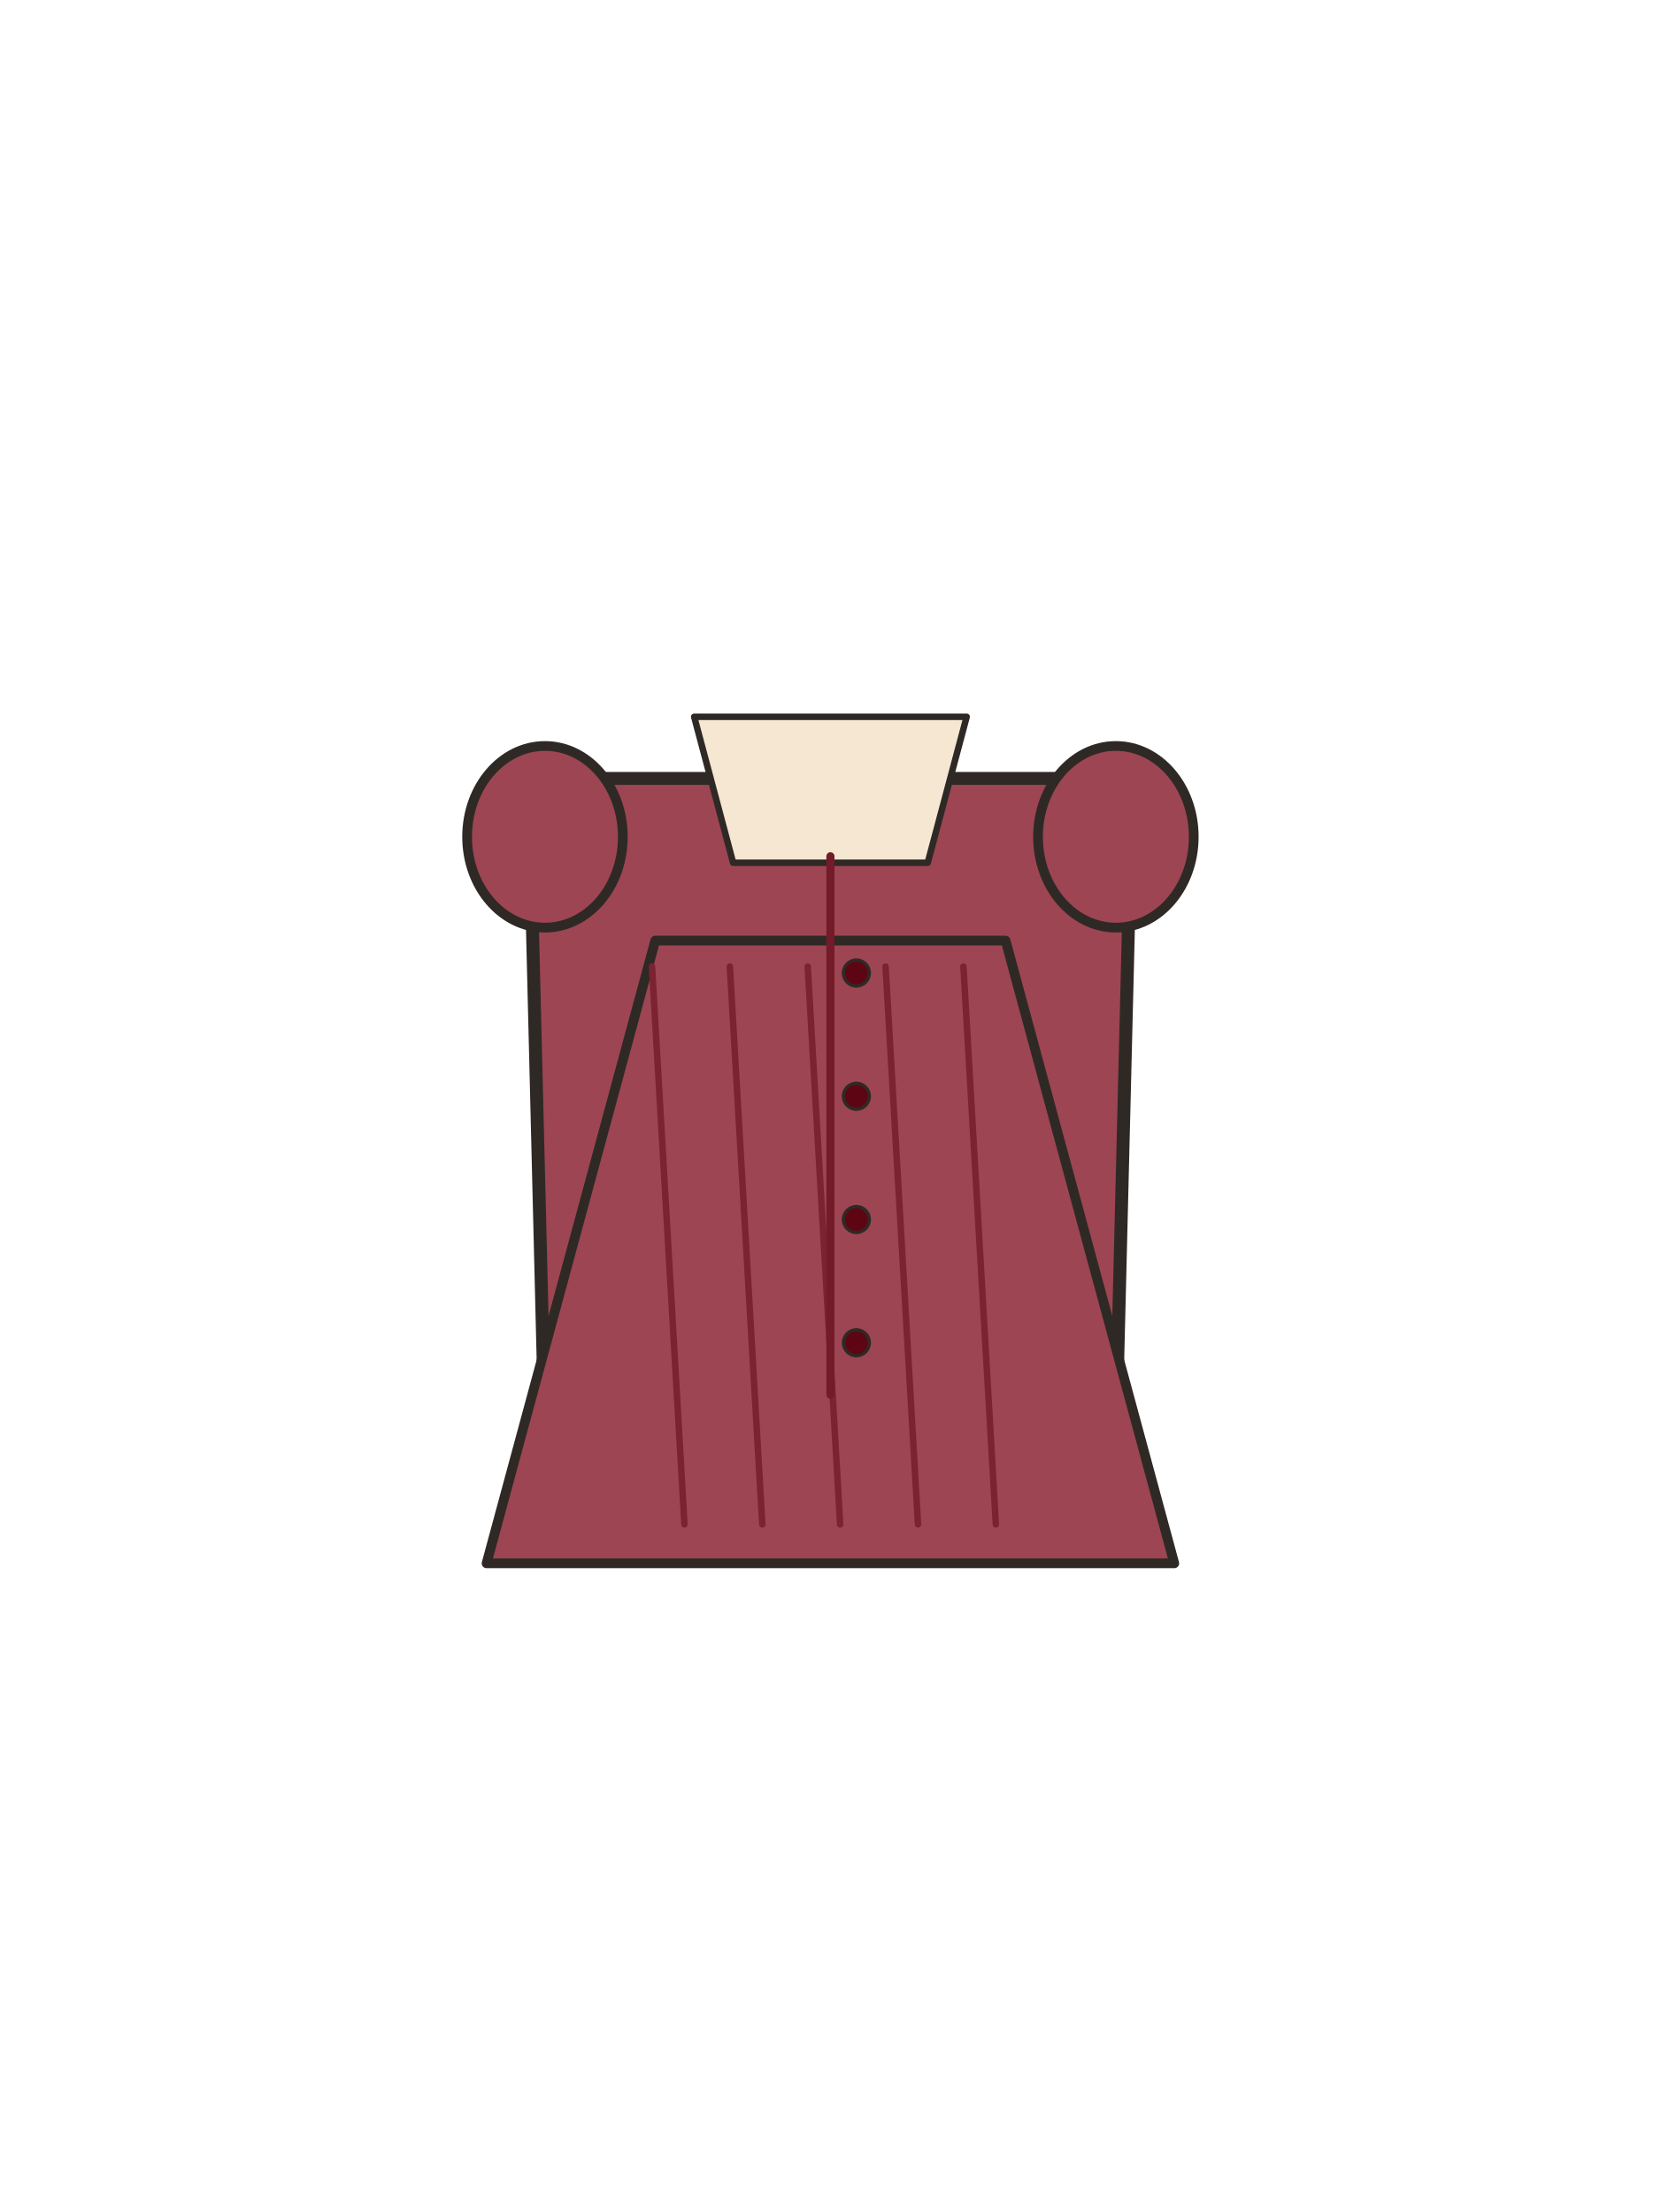
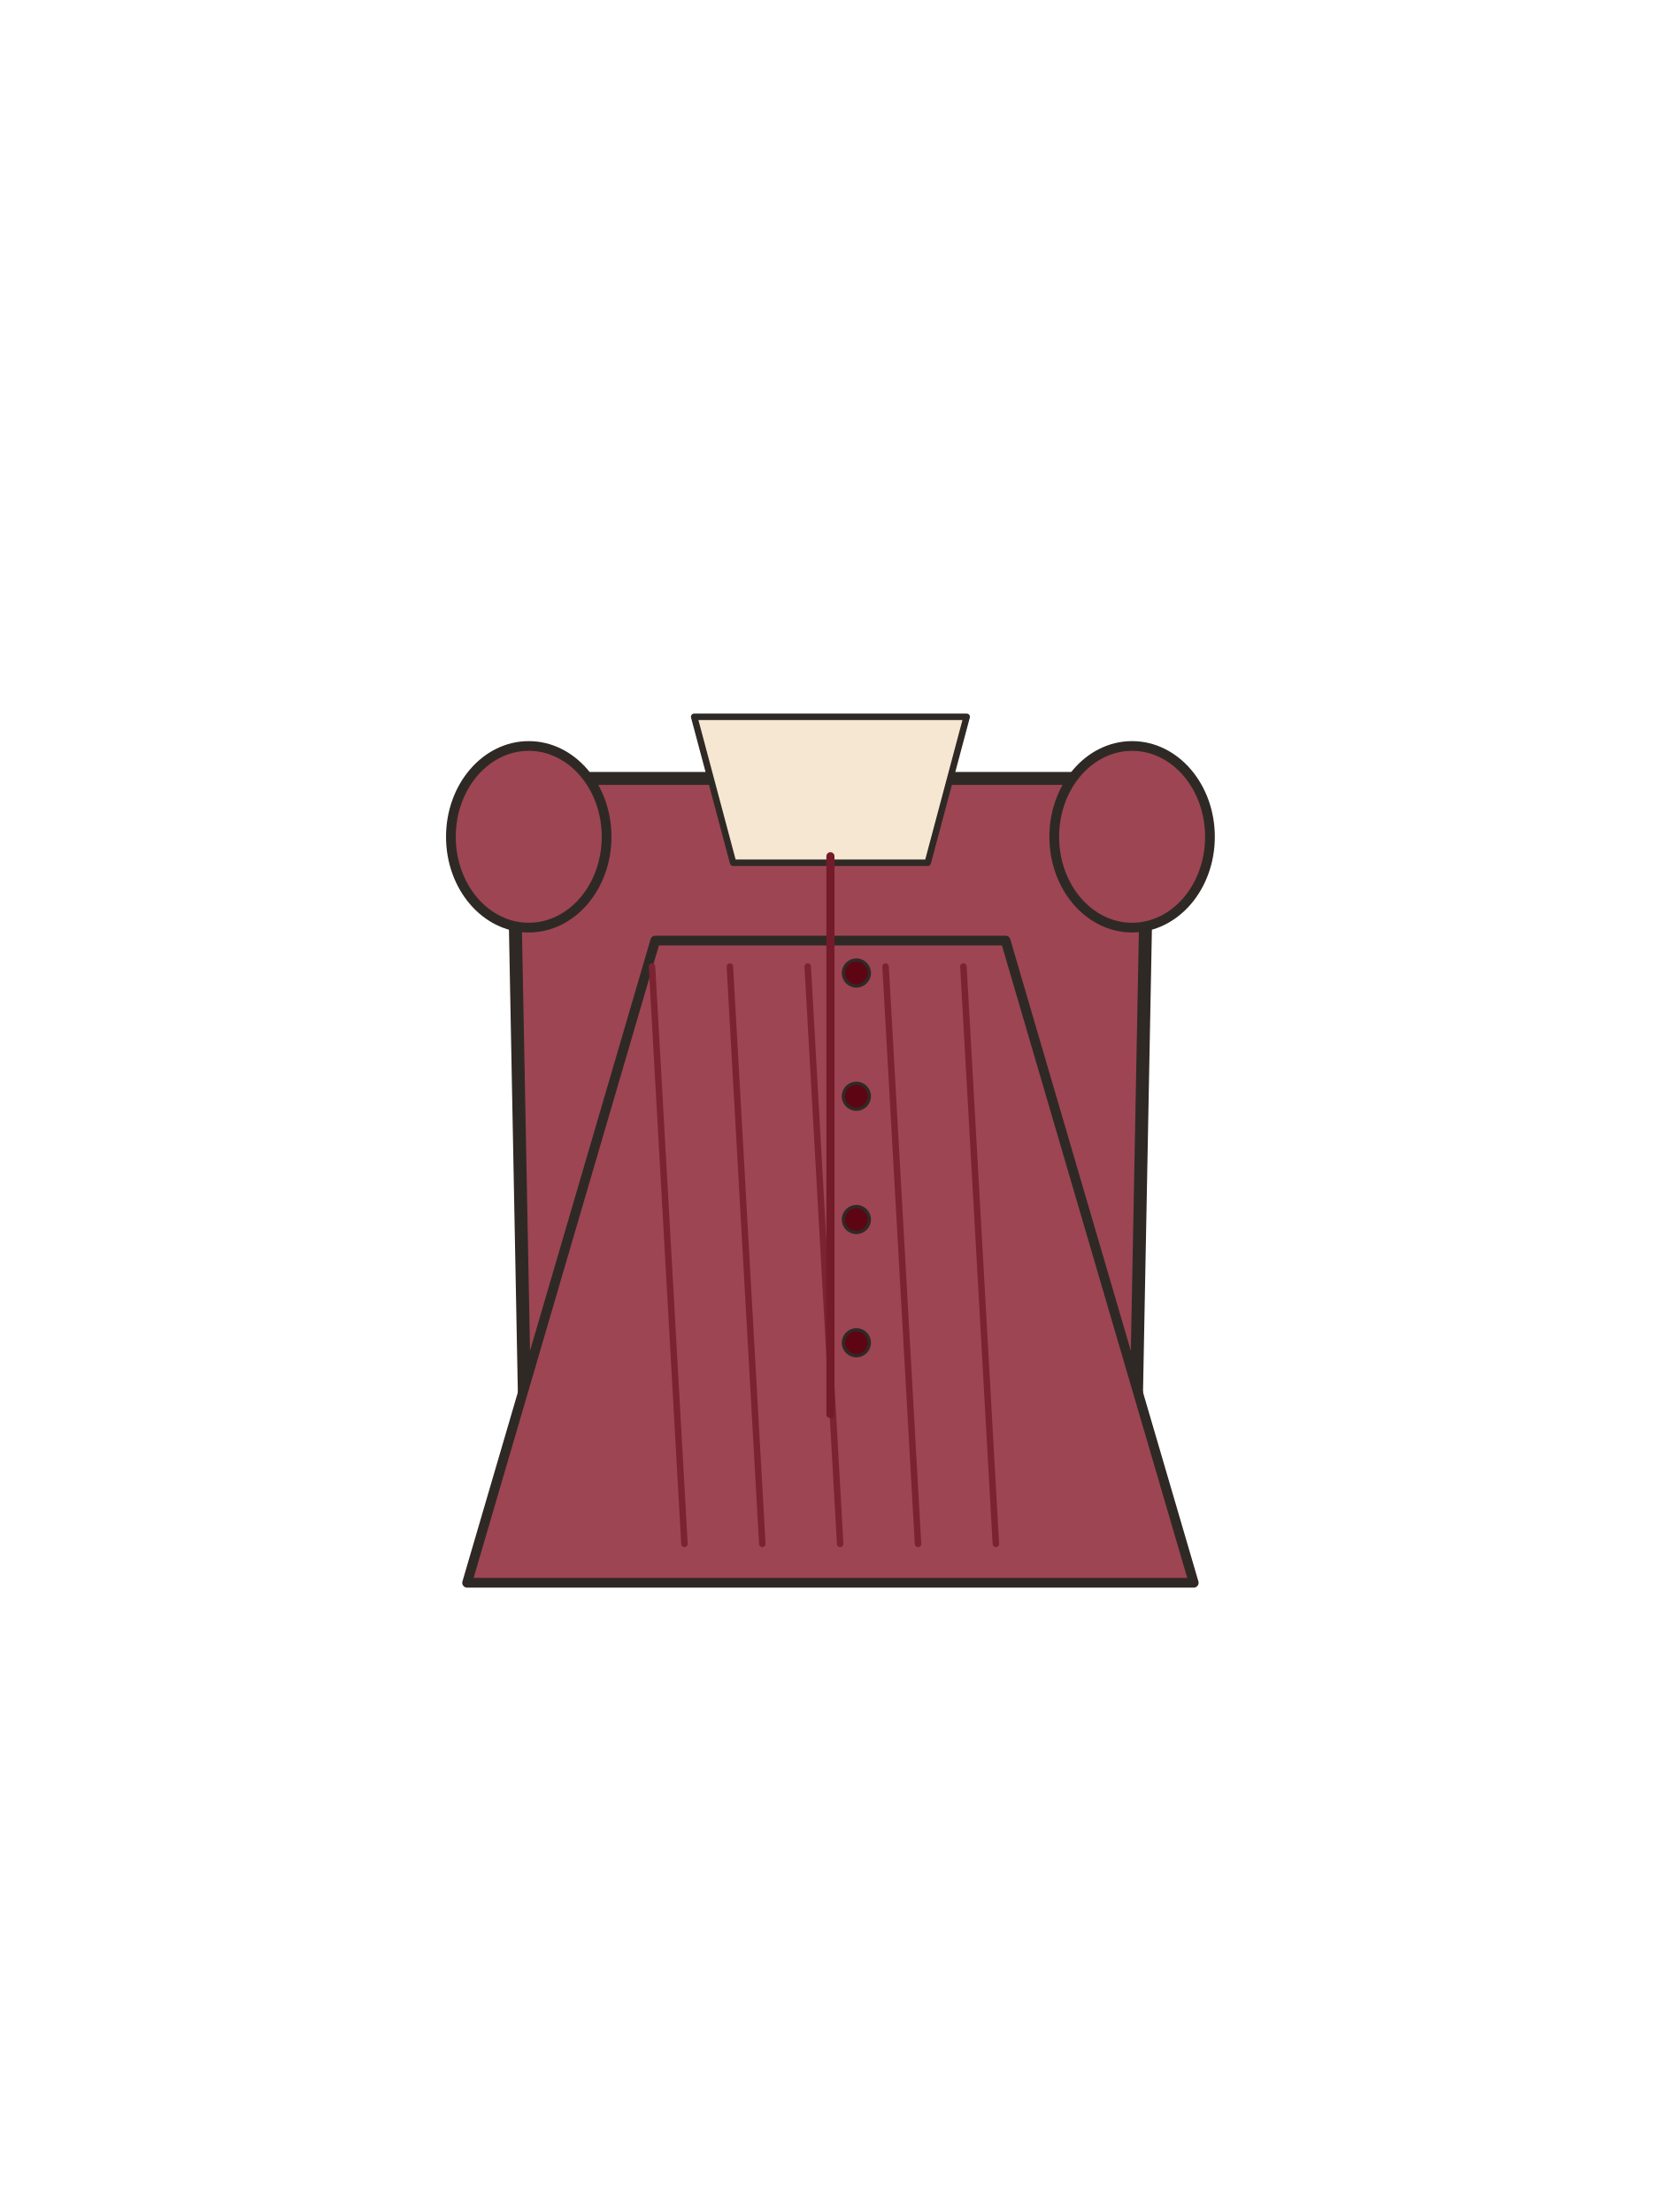
<svg xmlns="http://www.w3.org/2000/svg" baseProfile="full" height="682" version="1.1" viewBox="0 0 512 682" width="512">
  <defs />
-   <polygon fill="#9d4553" points="163.0,240 349.0,240 344.0,442 168.0,442" stroke="#2f2925" stroke-linecap="round" stroke-linejoin="round" stroke-width="4" />
-   <ellipse cx="168.0" cy="258" fill="#9d4553" rx="24" ry="28" stroke="#2f2925" stroke-width="3" />
-   <ellipse cx="344.0" cy="258" fill="#9d4553" rx="24" ry="28" stroke="#2f2925" stroke-width="3" />
+   <polygon fill="#9d4553" points="158.0,240 354.0,240 350.0,448 162.0,448" stroke="#2f2925" stroke-linecap="round" stroke-linejoin="round" stroke-width="4" />
+   <path d="M 180.0 376 Q 256 412 332.0 376" fill="none" stroke="#c36b79" stroke-linecap="round" stroke-linejoin="round" stroke-width="4" />
+   <path d="M 170.0 412 Q 256 441 342.0 412" fill="none" stroke="#812937" stroke-linecap="round" stroke-linejoin="round" stroke-width="2" />
+   <ellipse cx="163.0" cy="258" fill="#9d4553" rx="24" ry="28" stroke="#2f2925" stroke-width="3" />
+   <ellipse cx="349.0" cy="258" fill="#9d4553" rx="24" ry="28" stroke="#2f2925" stroke-width="3" />
  <polygon fill="#f6e7d2" points="214,221 298,221 286,266 226,266" stroke="#2f2925" stroke-linecap="round" stroke-linejoin="round" stroke-width="2" />
-   <polygon fill="#9d4553" points="202,290 310,290 362.0,482 150.0,482" stroke="#2f2925" stroke-linecap="round" stroke-linejoin="round" stroke-width="3" />
-   <line stroke="#7b2331" stroke-linecap="round" stroke-width="2" x1="201" x2="211" y1="298" y2="470" />
-   <line stroke="#7b2331" stroke-linecap="round" stroke-width="2" x1="225" x2="235" y1="298" y2="470" />
-   <line stroke="#7b2331" stroke-linecap="round" stroke-width="2" x1="249" x2="259" y1="298" y2="470" />
-   <line stroke="#7b2331" stroke-linecap="round" stroke-width="2" x1="273" x2="283" y1="298" y2="470" />
-   <line stroke="#7b2331" stroke-linecap="round" stroke-width="2" x1="297" x2="307" y1="298" y2="470" />
-   <line stroke="#731b29" stroke-linecap="round" stroke-width="2.5" x1="256" x2="256" y1="264" y2="430" />
+   <polygon fill="#9d4553" points="202,290 310,290 368.0,488 144.0,488" stroke="#2f2925" stroke-linecap="round" stroke-linejoin="round" stroke-width="3" />
+   <line stroke="#7b2331" stroke-linecap="round" stroke-width="2" x1="201" x2="211" y1="298" y2="476" />
+   <line stroke="#7b2331" stroke-linecap="round" stroke-width="2" x1="225" x2="235" y1="298" y2="476" />
+   <line stroke="#7b2331" stroke-linecap="round" stroke-width="2" x1="249" x2="259" y1="298" y2="476" />
+   <line stroke="#7b2331" stroke-linecap="round" stroke-width="2" x1="273" x2="283" y1="298" y2="476" />
+   <line stroke="#7b2331" stroke-linecap="round" stroke-width="2" x1="297" x2="307" y1="298" y2="476" />
+   <line stroke="#731b29" stroke-linecap="round" stroke-width="2.5" x1="256" x2="256" y1="264" y2="436" />
  <circle cx="264" cy="300" fill="#5d0513" r="4" stroke="#2f2925" stroke-width="1" />
  <circle cx="264" cy="338" fill="#5d0513" r="4" stroke="#2f2925" stroke-width="1" />
  <circle cx="264" cy="376" fill="#5d0513" r="4" stroke="#2f2925" stroke-width="1" />
  <circle cx="264" cy="414" fill="#5d0513" r="4" stroke="#2f2925" stroke-width="1" />
</svg>
